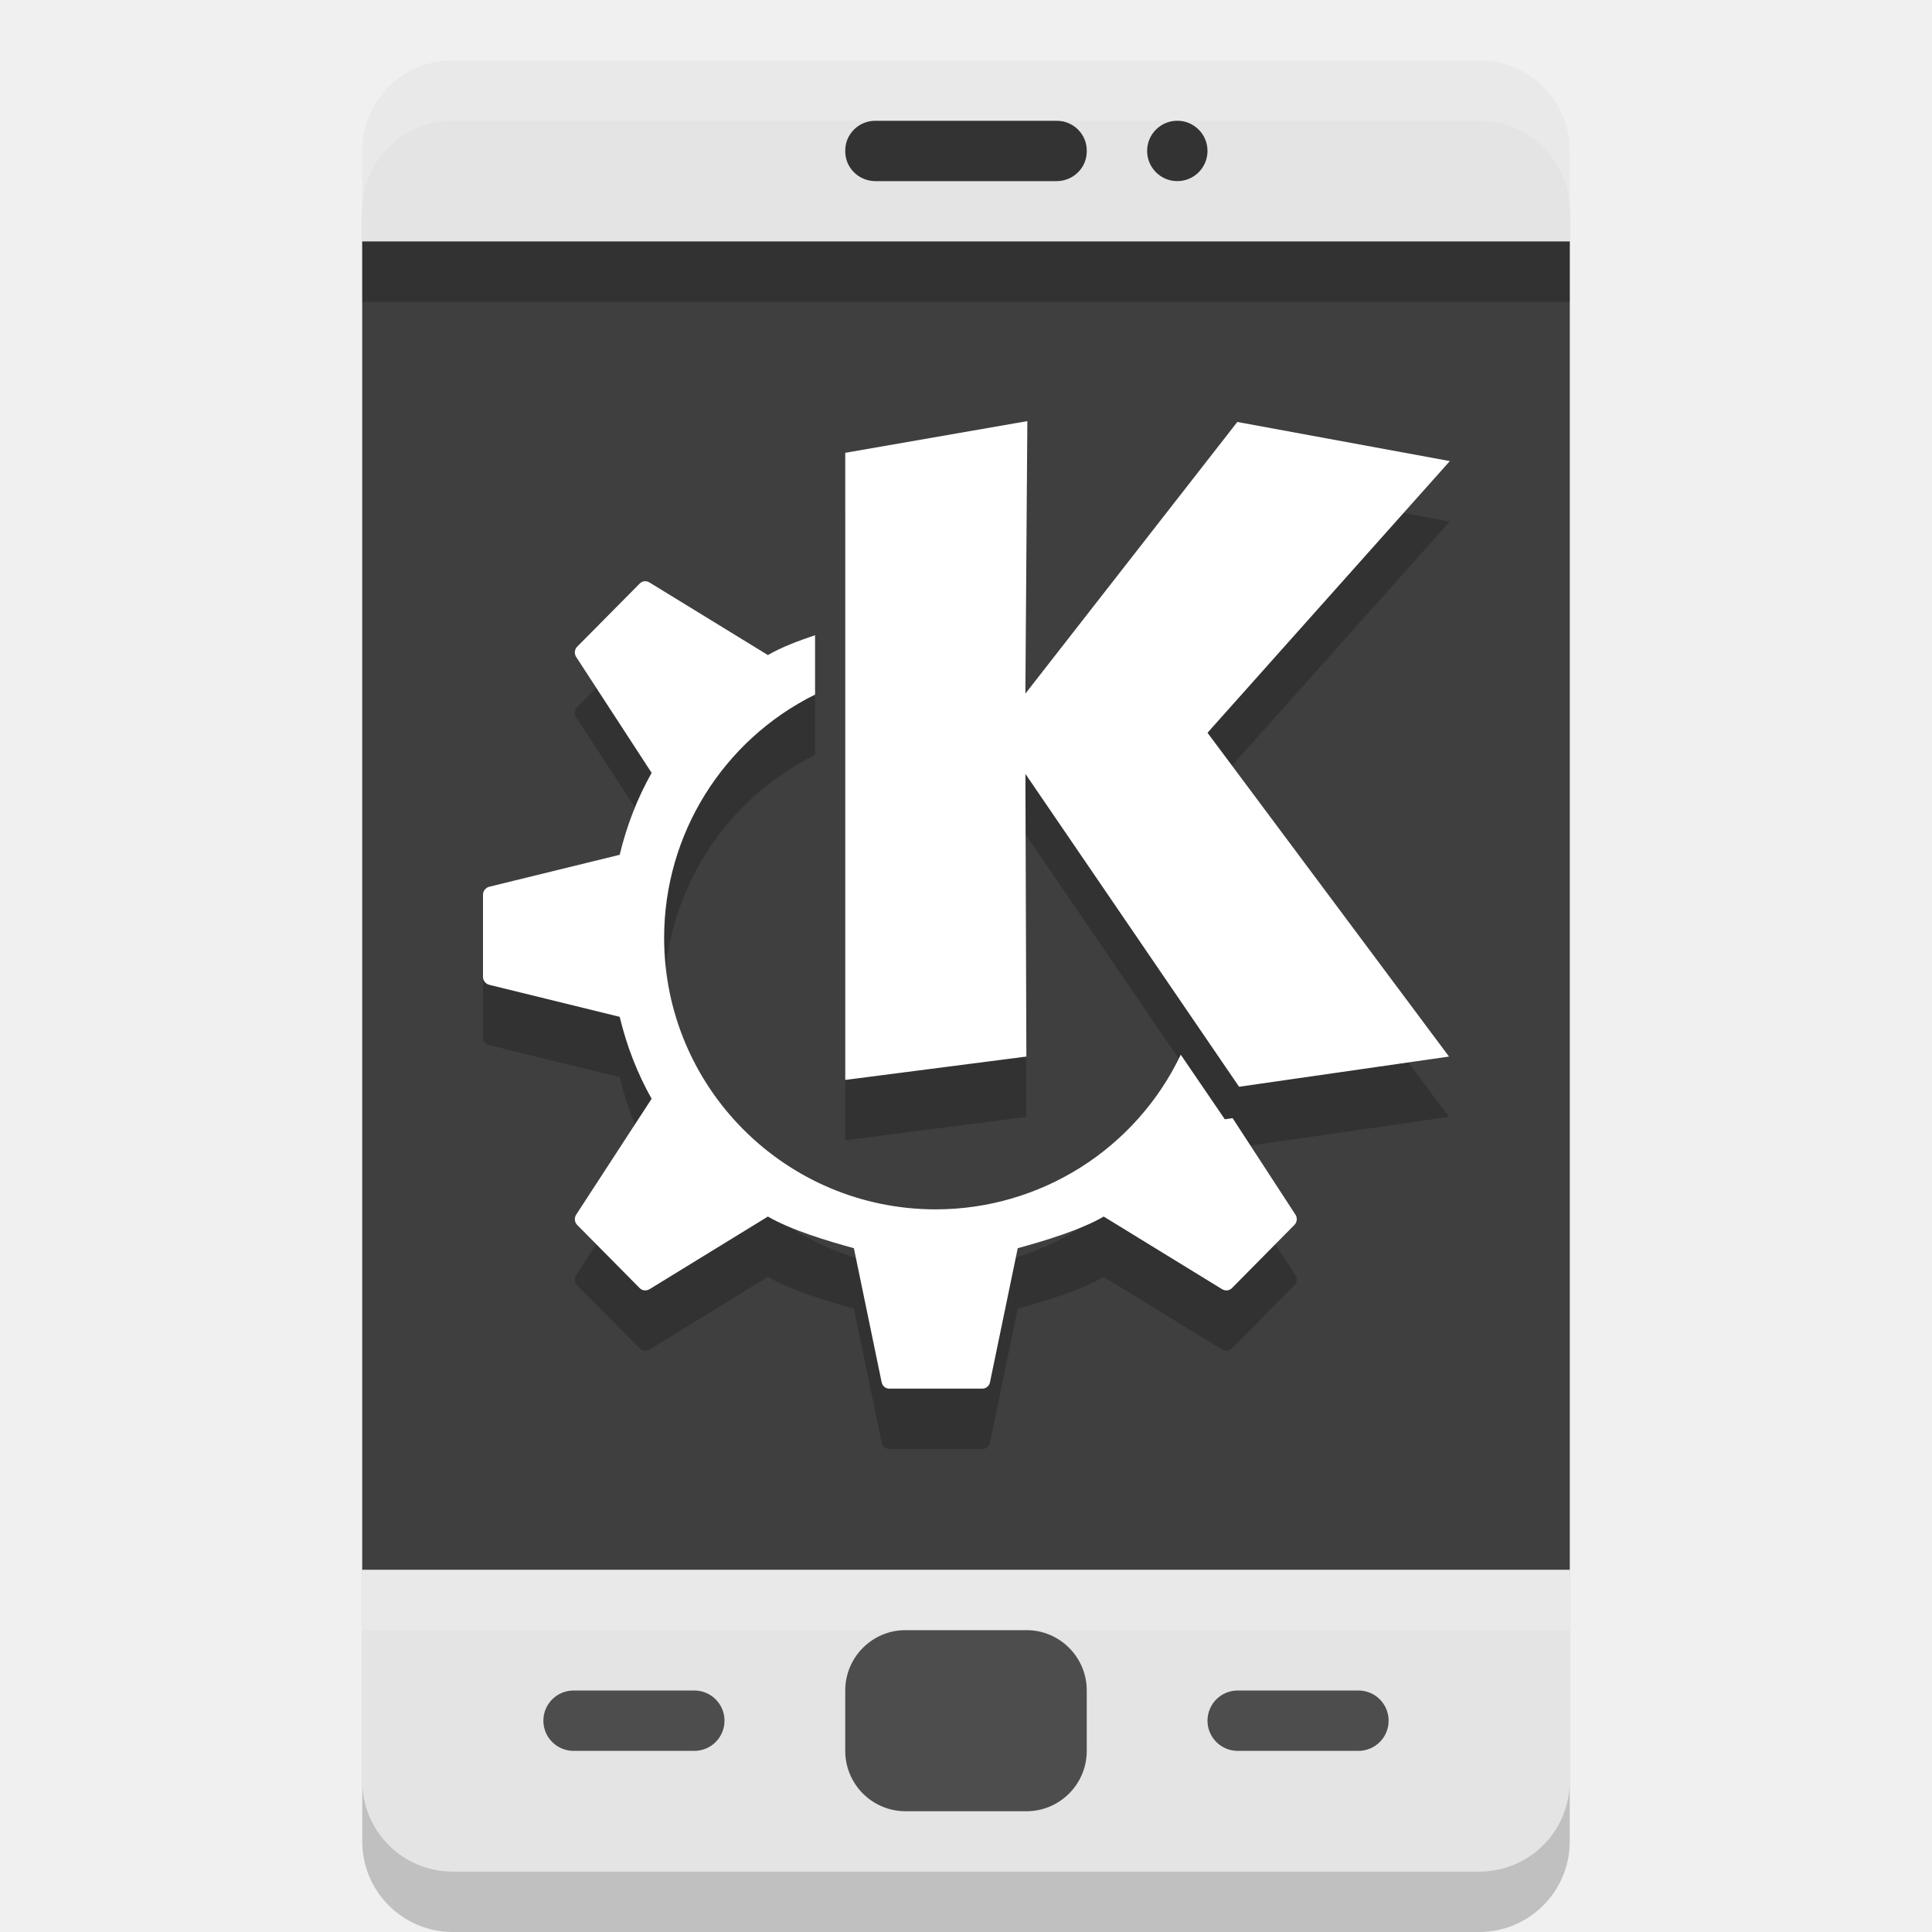
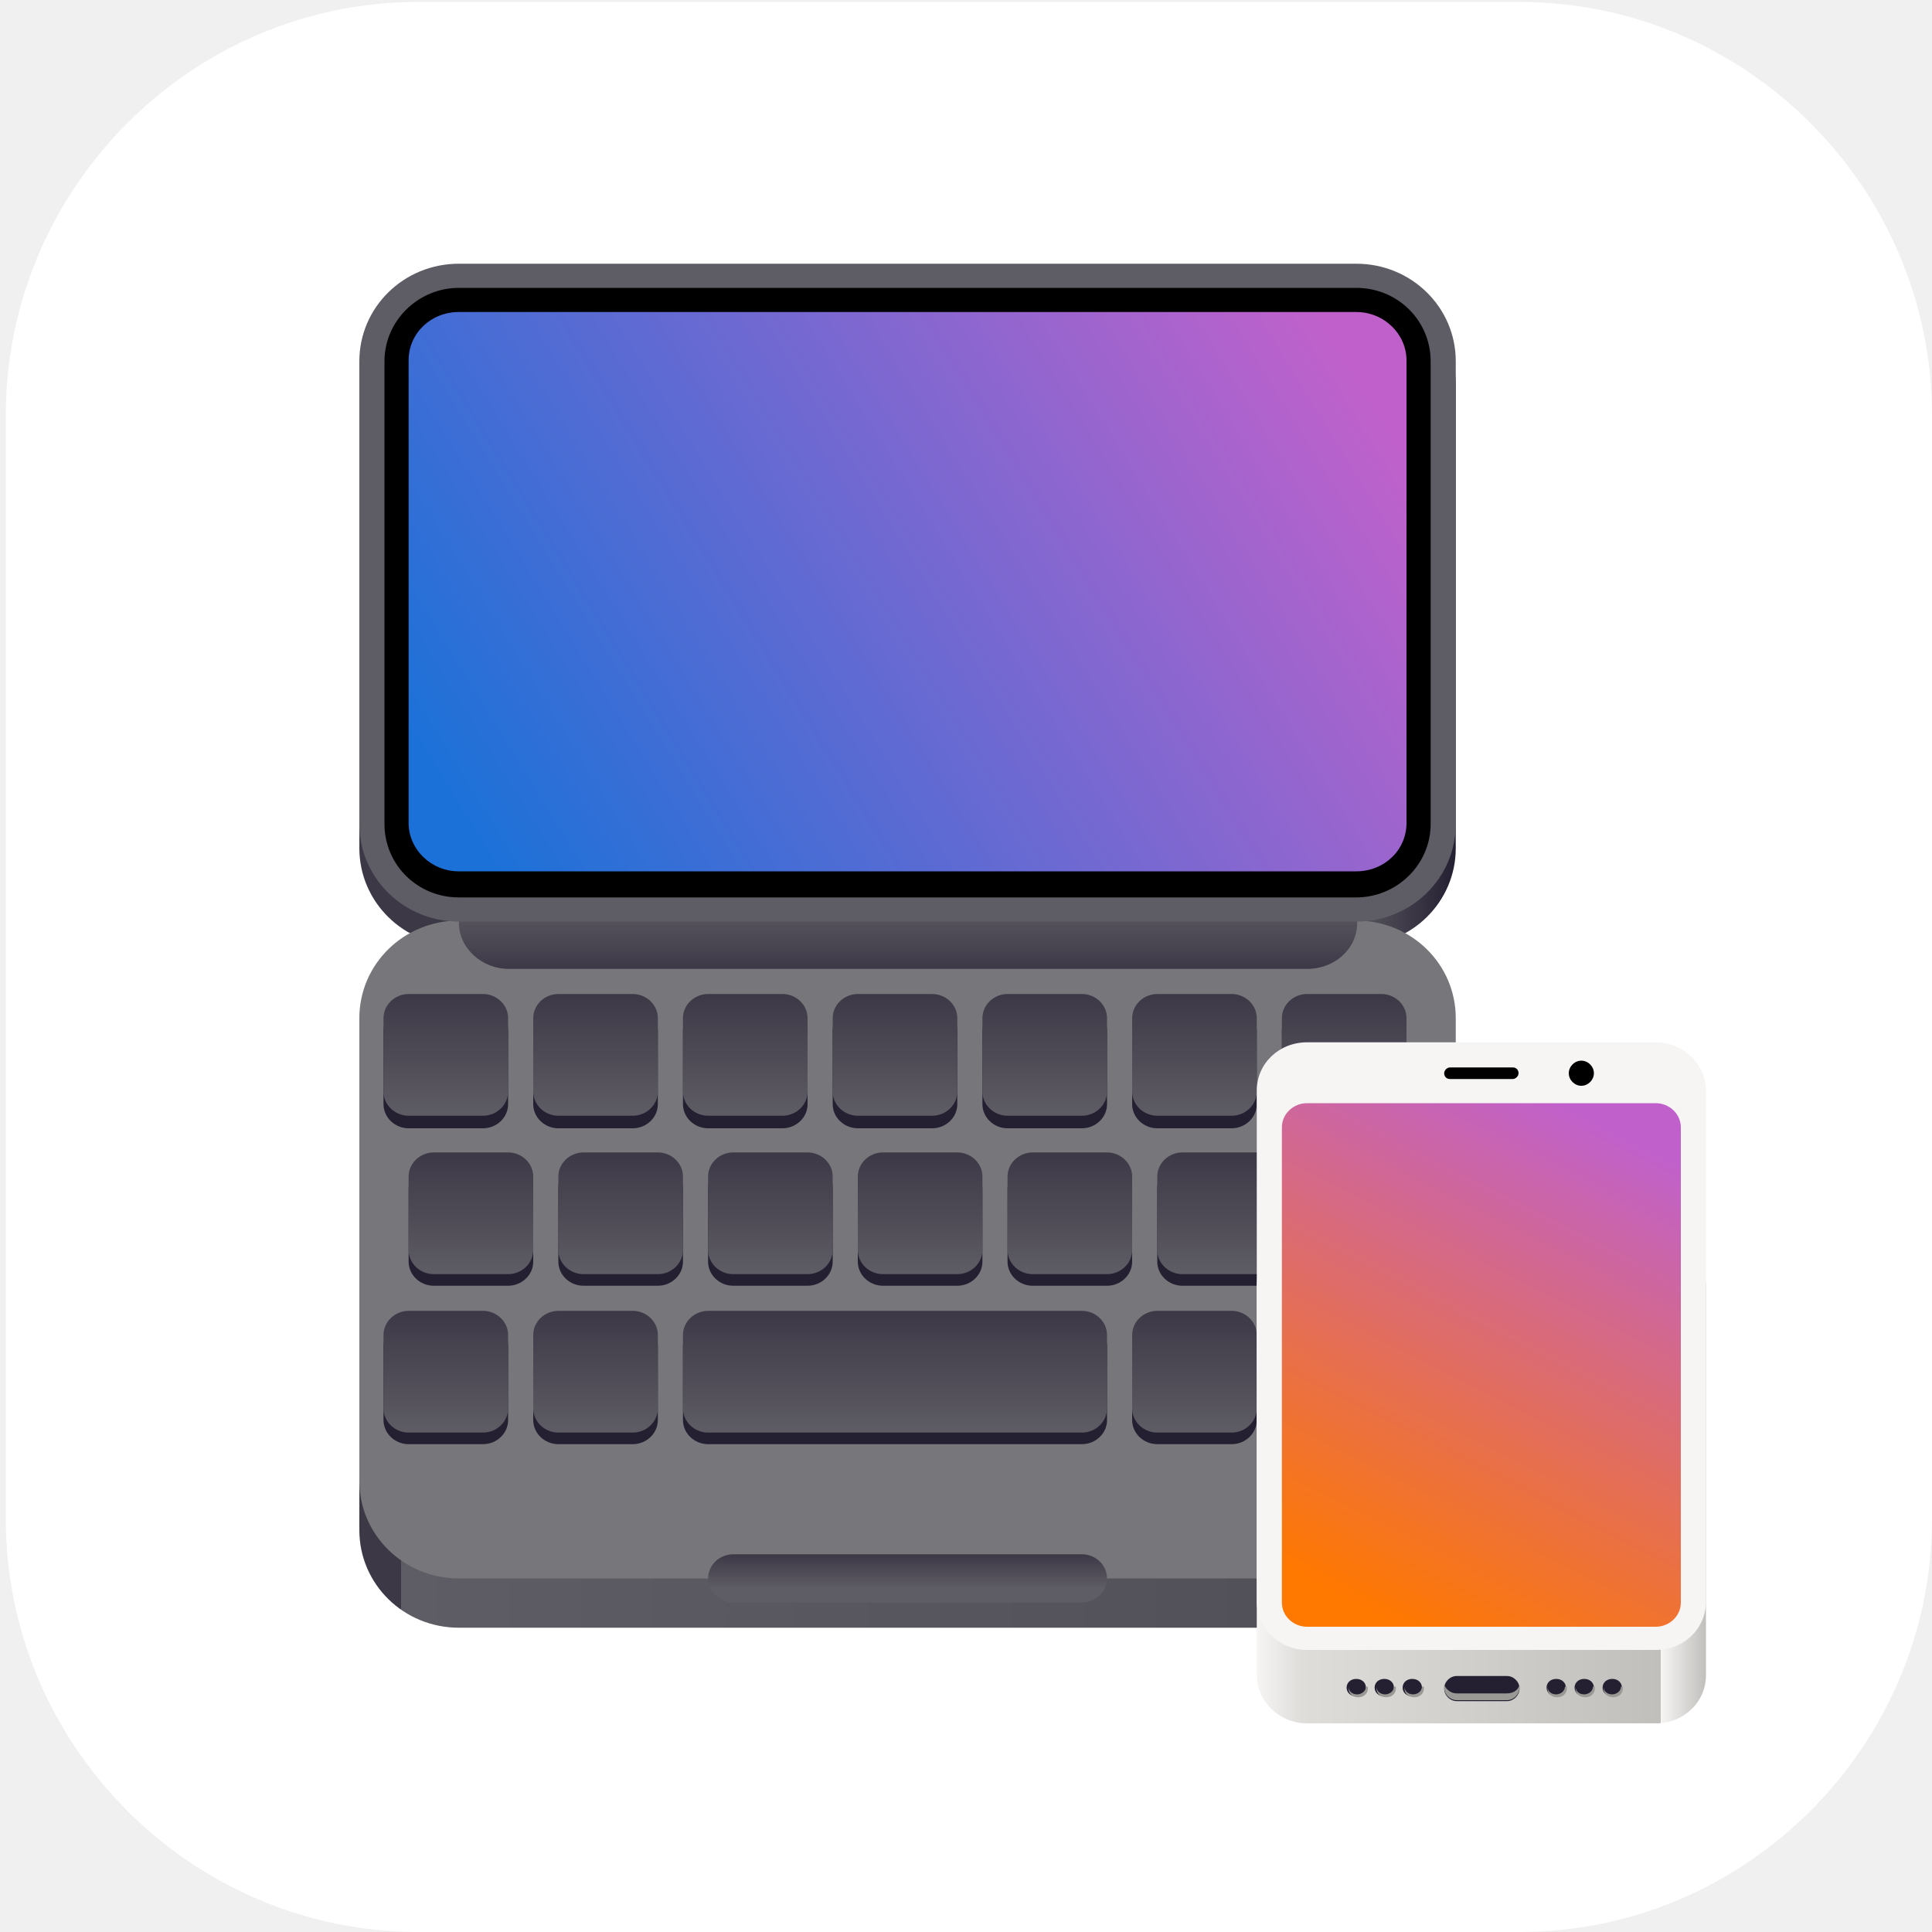
- <svg xmlns="http://www.w3.org/2000/svg" width="32" height="32" version="1">
-   <rect style="opacity:0.2" width="20" height="30" x="6" y="2" rx="1.5" ry="1.5" />
-   <path style="fill:#e4e4e4" d="M 7.5 1 C 6.669 1 6 1.669 6 2.5 L 6 4 L 26 4 L 26 2.5 C 26 1.669 25.331 1 24.5 1 L 7.5 1 z M 6 26 L 6 29.5 C 6 30.331 6.669 31 7.5 31 L 24.5 31 C 25.331 31 26 30.331 26 29.5 L 26 26 L 6 26 z" />
-   <rect style="fill:#3f3f3f" width="20" height="22" x="6" y="4" />
-   <rect style="fill:#333333" width="4" height="1" x="14" y="2" rx=".5" ry=".492" />
-   <rect style="fill:#4d4d4d" width="4" height="3" x="14" y="27" rx="1" ry="1" />
-   <path style="fill:#ffffff;opacity:0.2" d="M 7.5 1 C 6.669 1 6 1.669 6 2.5 L 6 3.5 C 6 2.669 6.669 2 7.5 2 L 24.5 2 C 25.331 2 26 2.669 26 3.5 L 26 2.5 C 26 1.669 25.331 1 24.5 1 L 7.5 1 z" />
-   <rect style="fill:#4d4d4d" width="3" height="1" x="20" y="28" rx=".5" ry=".5" />
-   <rect style="fill:#4d4d4d" width="3" height="1" x="9" y="28" rx=".5" ry=".5" />
-   <circle style="fill:#333333" cx="19.5" cy="2.5" r=".5" />
-   <path style="opacity:0.2" d="M 17.016,7.975 14,8.5 V 18.887 L 17,18.5 16.984,13.818 20.523,19 24,18.5 20,13.137 24.014,8.637 20.494,7.989 16.984,12.488 Z M 10.674,10.627 C 10.645,10.63 10.618,10.643 10.596,10.665 L 9.56,11.711 C 9.516,11.756 9.508,11.827 9.543,11.881 L 10.793,13.801 C 10.557,14.219 10.379,14.678 10.264,15.158 L 8.105,15.687 C 8.046,15.702 8,15.756 8,15.818 V 16.5 17.182 C 8,17.244 8.046,17.298 8.105,17.312 L 10.264,17.842 C 10.379,18.322 10.557,18.781 10.793,19.199 L 9.543,21.119 C 9.508,21.173 9.516,21.244 9.56,21.289 L 10.596,22.336 C 10.639,22.38 10.707,22.384 10.76,22.352 L 12.719,21.15 C 13.103,21.374 13.704,21.554 14.143,21.674 L 14.602,23.891 C 14.614,23.955 14.665,24 14.729,24 H 15.5 16.271 C 16.335,24 16.386,23.955 16.398,23.891 L 16.857,21.674 C 17.296,21.554 17.897,21.374 18.281,21.15 L 20.24,22.352 C 20.293,22.384 20.361,22.38 20.404,22.336 L 21.439,21.289 C 21.484,21.244 21.492,21.173 21.457,21.119 L 20.416,19.52 20.287,19.539 19.557,18.469 C 18.811,20.033 17.233,21.029 15.5,21.031 13.015,21.031 11,19.017 11,16.531 11.001,14.823 11.97,13.263 13.5,12.504 V 11.521 C 13.215,11.617 12.934,11.724 12.719,11.85 L 10.76,10.649 C 10.733,10.633 10.703,10.625 10.674,10.627 Z" />
-   <path style="fill:#ffffff" d="M 17.016,6.975 14,7.5 V 17.887 L 17,17.5 16.984,12.818 20.523,18 24,17.5 20,12.137 24.014,7.637 20.494,6.989 16.984,11.488 Z M 10.674,9.627 C 10.645,9.63 10.618,9.643 10.596,9.665 L 9.56,10.711 C 9.516,10.756 9.508,10.827 9.543,10.881 L 10.793,12.801 C 10.557,13.219 10.379,13.678 10.264,14.158 L 8.105,14.687 C 8.046,14.702 8,14.756 8,14.818 V 15.5 16.182 C 8,16.244 8.046,16.298 8.105,16.312 L 10.264,16.842 C 10.379,17.322 10.557,17.781 10.793,18.199 L 9.543,20.119 C 9.508,20.173 9.516,20.244 9.56,20.289 L 10.596,21.336 C 10.639,21.38 10.707,21.384 10.76,21.352 L 12.719,20.15 C 13.103,20.374 13.704,20.554 14.143,20.674 L 14.602,22.891 C 14.614,22.955 14.665,23 14.729,23 H 15.5 16.271 C 16.335,23 16.386,22.955 16.398,22.891 L 16.857,20.674 C 17.296,20.554 17.897,20.374 18.281,20.15 L 20.24,21.352 C 20.293,21.384 20.361,21.38 20.404,21.336 L 21.439,20.289 C 21.484,20.244 21.492,20.173 21.457,20.119 L 20.416,18.52 20.287,18.539 19.557,17.469 C 18.811,19.033 17.233,20.029 15.5,20.031 13.015,20.031 11,18.017 11,15.531 11.001,13.823 11.97,12.263 13.5,11.504 V 10.521 C 13.215,10.617 12.934,10.724 12.719,10.85 L 10.76,9.649 C 10.733,9.633 10.703,9.625 10.674,9.627 Z" />
-   <rect style="opacity:0.2" width="20" height="1" x="6" y="4" />
-   <rect style="opacity:0.2;fill:#ffffff" width="20" height="1" x="6" y="26" />
+ <svg xmlns="http://www.w3.org/2000/svg" xmlns:xlink="http://www.w3.org/1999/xlink" id="_图层_1" version="1.1" viewBox="0 0 200 200" width="32" height="32">
+   <defs>
+     <style>
+       .st0 {
+         fill: url(#_未命名的渐变_247);
+       }
+ 
+       .st1 {
+         fill: url(#_未命名的渐变_2413);
+       }
+ 
+       .st2 {
+         fill: #241f31;
+       }
+ 
+       .st3 {
+         fill: #9a9996;
+       }
+ 
+       .st4 {
+         fill: url(#_未命名的渐变_8);
+       }
+ 
+       .st5 {
+         fill: url(#_未命名的渐变_248);
+       }
+ 
+       .st6 {
+         fill: #464153;
+       }
+ 
+       .st7 {
+         fill: url(#_未命名的渐变_246);
+       }
+ 
+       .st8 {
+         fill: #fff;
+       }
+ 
+       .st9 {
+         stroke-width: 3.7px;
+       }
+ 
+       .st9, .st10, .st11 {
+         fill: none;
+         stroke: #26a269;
+       }
+ 
+       .st12 {
+         fill: url(#_未命名的渐变_2415);
+       }
+ 
+       .st10 {
+         stroke-width: 1.9px;
+       }
+ 
+       .st13 {
+         fill: url(#_未命名的渐变_2414);
+       }
+ 
+       .st14 {
+         fill: url(#_未命名的渐变_249);
+       }
+ 
+       .st15 {
+         fill: url(#_未命名的渐变_2416);
+       }
+ 
+       .st16 {
+         fill: url(#_未命名的渐变_24);
+       }
+ 
+       .st17 {
+         fill: url(#_未命名的渐变_9);
+       }
+ 
+       .st18 {
+         isolation: isolate;
+       }
+ 
+       .st19 {
+         fill: url(#_未命名的渐变_2412);
+       }
+ 
+       .st20 {
+         fill: url(#_未命名的渐变_6);
+       }
+ 
+       .st21 {
+         fill: url(#_未命名的渐变_7);
+       }
+ 
+       .st22 {
+         fill: #5e5c64;
+       }
+ 
+       .st23 {
+         fill: url(#_未命名的渐变_3);
+       }
+ 
+       .st24 {
+         fill: #f6f5f4;
+       }
+ 
+       .st25 {
+         fill: url(#_未命名的渐变_2410);
+       }
+ 
+       .st26 {
+         fill: #8ff0a4;
+       }
+ 
+       .st27 {
+         fill: url(#_未命名的渐变_245);
+       }
+ 
+       .st28 {
+         fill: #2ec27e;
+       }
+ 
+       .st29 {
+         fill: url(#_未命名的渐变_243);
+       }
+ 
+       .st30 {
+         display: none;
+       }
+ 
+       .st31 {
+         fill: url(#_未命名的渐变_244);
+       }
+ 
+       .st32 {
+         fill: url(#_未命名的渐变_2411);
+       }
+ 
+       .st11 {
+         stroke-width: 5.6px;
+       }
+ 
+       .st33 {
+         fill: #26a269;
+         fill-rule: evenodd;
+       }
+ 
+       .st34 {
+         fill: #77767b;
+       }
+ 
+       .st35 {
+         fill: url(#_未命名的渐变_4);
+       }
+ 
+       .st36 {
+         fill: url(#_未命名的渐变_26);
+       }
+ 
+       .st37 {
+         fill: url(#_未命名的渐变_2418);
+       }
+ 
+       .st38 {
+         fill: url(#_未命名的渐变_2417);
+       }
+ 
+       .st39 {
+         fill: url(#_未命名的渐变_241);
+       }
+ 
+       .st40 {
+         fill: url(#_未命名的渐变_242);
+       }
+ 
+       .st41 {
+         fill: url(#_未命名的渐变_10);
+       }
+ 
+       .st42 {
+         fill: url(#_未命名的渐变_25);
+       }
+ 
+       .st43 {
+         fill: url(#_未命名的渐变_2);
+       }
+     </style>
+     <linearGradient id="_未命名的渐变_6" data-name="未命名的渐变 6" x1="-107.2" y1="240.1" x2="-8.2" y2="240.1" gradientTransform="translate(9 -184) rotate(-180) scale(1 -1)" gradientUnits="userSpaceOnUse">
+       <stop offset="0" stop-color="#77767b" />
+       <stop offset=".2" stop-color="#c0bfbc" />
+       <stop offset=".4" stop-color="#77767b" />
+       <stop offset="1" stop-color="#3d3846" />
+     </linearGradient>
+     <linearGradient id="_未命名的渐变_2" data-name="未命名的渐变 2" x1="154.6" y1="-436.2" x2="134.1" y2="-456.7" gradientTransform="translate(-132.4 -287.9) rotate(135)" gradientUnits="userSpaceOnUse">
+       <stop offset="0" stop-color="#f6f5f4" />
+       <stop offset=".3" stop-color="#fff" />
+       <stop offset=".6" stop-color="#c0bfbc" />
+       <stop offset=".7" stop-color="#f6f5f4" />
+       <stop offset="1" stop-color="#f6f5f4" />
+     </linearGradient>
+     <linearGradient id="_未命名的渐变_3" data-name="未命名的渐变 3" x1="166.1" y1="-259.7" x2="161.4" y2="-264.3" gradientTransform="translate(-11.9 -166.3) rotate(135)" gradientUnits="userSpaceOnUse">
+       <stop offset="0" stop-color="#c0bfbc" />
+       <stop offset="1" stop-color="#f6f5f4" />
+     </linearGradient>
+     <linearGradient id="_未命名的渐变_10" data-name="未命名的渐变 10" x1="243.2" y1="-159.8" x2="356.8" y2="-159.8" gradientTransform="translate(-206 -96) scale(1 -1)" gradientUnits="userSpaceOnUse">
+       <stop offset="0" stop-color="#241f31" />
+       <stop offset="0" stop-color="#5e5c64" />
+       <stop offset="0" stop-color="#3d3846" />
+       <stop offset=".9" stop-color="#413e46" />
+       <stop offset=".9" stop-color="#5e5c64" />
+       <stop offset="1" stop-color="#241f31" />
+     </linearGradient>
+     <linearGradient id="_未命名的渐变_9" data-name="未命名的渐变 9" x1="1224.7" y1="-1168.3" x2="1803" y2="-1168.3" gradientTransform="translate(-203.4 -62.9) scale(.2 -.2)" gradientUnits="userSpaceOnUse">
+       <stop offset="0" stop-color="#3d3846" />
+       <stop offset="0" stop-color="#77767b" />
+       <stop offset="0" stop-color="#5e5c64" />
+       <stop offset=".9" stop-color="#504e56" />
+       <stop offset=".9" stop-color="#77767b" />
+       <stop offset="1" stop-color="#3d3846" />
+     </linearGradient>
+     <linearGradient id="_未命名的渐变_8" data-name="未命名的渐变 8" x1="300" y1="-186.3" x2="300" y2="-196.4" gradientTransform="translate(-206 -96) scale(1 -1)" gradientUnits="userSpaceOnUse">
+       <stop offset="0" stop-color="#5e5c64" />
+       <stop offset=".3" stop-color="#5e5c64" />
+       <stop offset="1" stop-color="#3d3846" />
+     </linearGradient>
+     <linearGradient id="_未命名的渐变_4" data-name="未命名的渐变 4" x1="343.6" y1="-130.4" x2="256.3" y2="-184.2" gradientTransform="translate(-206 -96) scale(1 -1)" gradientUnits="userSpaceOnUse">
+       <stop offset="0" stop-color="#c061cb" />
+       <stop offset="1" stop-color="#1c71d8" />
+     </linearGradient>
+     <linearGradient id="_未命名的渐变_7" data-name="未命名的渐变 7" x1="300" y1="-256.9" x2="300" y2="-261.9" gradientTransform="translate(-206 -96) scale(1 -1)" gradientUnits="userSpaceOnUse">
+       <stop offset="0" stop-color="#3d3846" />
+       <stop offset=".7" stop-color="#5e5c64" />
+       <stop offset="1" stop-color="#5e5c64" />
+     </linearGradient>
+     <linearGradient id="_未命名的渐变_24" data-name="未命名的渐变 24" x1="252.2" y1="-198.9" x2="252.2" y2="-211.5" gradientTransform="translate(-206 -96) scale(1 -1)" gradientUnits="userSpaceOnUse">
+       <stop offset="0" stop-color="#3d3846" />
+       <stop offset="1" stop-color="#5e5c64" />
+     </linearGradient>
+     <linearGradient id="_未命名的渐变_241" data-name="未命名的渐变 24" x1="267.7" x2="267.7" xlink:href="#_未命名的渐变_24" />
+     <linearGradient id="_未命名的渐变_242" data-name="未命名的渐变 24" x1="283.2" x2="283.2" xlink:href="#_未命名的渐变_24" />
+     <linearGradient id="_未命名的渐变_243" data-name="未命名的渐变 24" x1="298.7" x2="298.7" xlink:href="#_未命名的渐变_24" />
+     <linearGradient id="_未命名的渐变_244" data-name="未命名的渐变 24" x1="314.2" x2="314.2" xlink:href="#_未命名的渐变_24" />
+     <linearGradient id="_未命名的渐变_245" data-name="未命名的渐变 24" x1="329.7" x2="329.7" xlink:href="#_未命名的渐变_24" />
+     <linearGradient id="_未命名的渐变_246" data-name="未命名的渐变 24" x1="345.1" x2="345.1" xlink:href="#_未命名的渐变_24" />
+     <linearGradient id="_未命名的渐变_247" data-name="未命名的渐变 24" x1="254.8" y1="-215.3" x2="254.8" y2="-227.9" xlink:href="#_未命名的渐变_24" />
+     <linearGradient id="_未命名的渐变_248" data-name="未命名的渐变 24" x1="270.3" y1="-215.3" x2="270.3" y2="-227.9" xlink:href="#_未命名的渐变_24" />
+     <linearGradient id="_未命名的渐变_249" data-name="未命名的渐变 24" x1="285.8" y1="-215.3" x2="285.8" y2="-227.9" xlink:href="#_未命名的渐变_24" />
+     <linearGradient id="_未命名的渐变_2410" data-name="未命名的渐变 24" x1="301.3" y1="-215.3" x2="301.3" y2="-227.9" xlink:href="#_未命名的渐变_24" />
+     <linearGradient id="_未命名的渐变_2411" data-name="未命名的渐变 24" x1="316.7" y1="-215.3" x2="316.7" y2="-227.9" xlink:href="#_未命名的渐变_24" />
+     <linearGradient id="_未命名的渐变_2412" data-name="未命名的渐变 24" x1="332.2" y1="-215.3" x2="332.2" y2="-227.9" xlink:href="#_未命名的渐变_24" />
+     <linearGradient id="_未命名的渐变_2413" data-name="未命名的渐变 24" x1="347.7" y1="-215.3" x2="347.7" y2="-227.9" xlink:href="#_未命名的渐变_24" />
+     <linearGradient id="_未命名的渐变_2414" data-name="未命名的渐变 24" y1="-231.7" y2="-244.3" xlink:href="#_未命名的渐变_24" />
+     <linearGradient id="_未命名的渐变_2415" data-name="未命名的渐变 24" x1="267.7" y1="-231.7" x2="267.7" y2="-244.3" xlink:href="#_未命名的渐变_24" />
+     <linearGradient id="_未命名的渐变_2416" data-name="未命名的渐变 24" x1="298.7" y1="-231.7" x2="298.7" y2="-244.3" xlink:href="#_未命名的渐变_24" />
+     <linearGradient id="_未命名的渐变_2417" data-name="未命名的渐变 24" x1="329.7" y1="-231.7" x2="329.7" y2="-244.3" xlink:href="#_未命名的渐变_24" />
+     <linearGradient id="_未命名的渐变_2418" data-name="未命名的渐变 24" x1="345.1" y1="-231.7" x2="345.1" y2="-244.3" xlink:href="#_未命名的渐变_24" />
+     <linearGradient id="_未命名的渐变_25" data-name="未命名的渐变 25" x1="336.1" y1="-249.3" x2="382.6" y2="-249.3" gradientTransform="translate(-206 -96) scale(1 -1)" gradientUnits="userSpaceOnUse">
+       <stop offset="0" stop-color="#c0bfbc" />
+       <stop offset="0" stop-color="#f6f5f4" />
+       <stop offset=".1" stop-color="#deddda" />
+       <stop offset=".9" stop-color="#c0bfbc" />
+       <stop offset=".9" stop-color="#f6f5f4" />
+       <stop offset="1" stop-color="#c0bfbc" />
+     </linearGradient>
+     <linearGradient id="_未命名的渐变_26" data-name="未命名的渐变 26" x1="372" y1="-212.6" x2="346.7" y2="-262.1" gradientTransform="translate(-206 -96) scale(1 -1)" gradientUnits="userSpaceOnUse">
+       <stop offset="0" stop-color="#c061cb" />
+       <stop offset="1" stop-color="#ff7800" />
+     </linearGradient>
+   </defs>
+   <path class="st8" d="M157.3,200H43.3c-23.5,0-42.7-19.3-42.7-42.8V43c0-23.5,19.2-42.8,42.7-42.8h114c23.5,0,42.7,19.3,42.7,42.8v114.2c0,23.5-19.2,42.8-42.7,42.8h0Z" />
+   <g class="st30">
+     <path class="st8" d="M184.1,110.5c0-12.2-5.3-23.8-14.6-31.9-9.1-7.9-21.3-11.4-33.4-9.5-4.4-15.7-17.6-27.6-34.1-30.7-16.3-2.8-32.9,3.9-42.3,17.2-5.6,7.8-8.6,17.1-8.4,26.7-18.3,3.4-30.9,19.7-29.2,37.8,1.1,18,16.3,32.2,34.8,32.5h90.3c.9,0,1.8-.2,2.5-.6,20.1-4,34.5-21.3,34.2-41.3l.2-.2Z" />
+   </g>
+   <g class="st30">
+     <g id="layer1">
+       <g id="layer9">
+         <path id="rect1027" class="st28" d="M15.4,67.9h169.8c7.8,0,14.2,5.3,14.2,11.8v70.9c0,6.5-6.3,11.8-14.2,11.8H15.4c-7.8,0-14.2-5.3-14.2-11.8v-70.9c0-6.5,6.3-11.8,14.2-11.8Z" />
+         <g id="g1256" class="st18">
+           <path id="path1164" class="st10" d="M34.9,91.5v23.6" />
+           <path id="path1166" class="st9" d="M43.7,91.5v23.6" />
+           <path id="path1168" class="st10" d="M52.6,91.5v23.6" />
+           <path id="path1170" class="st10" d="M59.6,91.5v23.6" />
+           <path id="path1172" class="st9" d="M68.5,91.5v23.6" />
+           <path id="path1174" class="st9" d="M86.2,91.5v23.6" />
+           <path id="path1176" class="st10" d="M77.3,91.5v23.6" />
+           <path id="path1178" class="st11" d="M98.6,91.5v23.6" />
+           <path id="path1180" class="st10" d="M109.2,91.5v23.6" />
+           <path id="path1182" class="st10" d="M116.2,91.5v23.6" />
+           <path id="path1184" class="st10" d="M123.3,91.5v23.6" />
+           <path id="path1186" class="st9" d="M132.2,91.5v23.6" />
+           <path id="path1188" class="st10" d="M141,91.5v23.6" />
+           <path id="path1190" class="st10" d="M162.2,91.5v23.6" />
+           <path id="path1192" class="st11" d="M151.6,91.5v23.6" />
+           <path id="path1194" class="st10" d="M169.3,91.5v23.6" />
+           <path id="path1196" class="st10" d="M176.4,91.5v23.6" />
+         </g>
+         <g id="g1130" class="st18">
+           <path id="path1940" class="st26" d="M26.4,129.9l2.1,7.5-6.9-4.8-2.6,3.8,8.9,2.4-8.9,2.3,2.5,3.9,7-4.9-2.1,7.4h6l-1.9-7.3,6.8,4.9,2.6-3.9-8.8-2.5,9.1-2.1-2.6-3.9-7.1,4.6,2-7.5h-6Z" />
+           <path id="path1056" class="st26" d="M54.7,129.9l2.1,7.5-6.9-4.8-2.6,3.8,8.9,2.4-8.9,2.3,2.5,3.9,7-4.9-2.1,7.4h6l-1.9-7.3,6.8,4.9,2.6-3.9-8.8-2.5,9.1-2.1-2.6-3.9-7.1,4.6,2-7.5h-6Z" />
+           <path id="path1062" class="st26" d="M83,129.9l2.1,7.5-6.9-4.8-2.6,3.8,8.9,2.4-8.9,2.3,2.5,3.9,7-4.9-2.1,7.4h6l-1.9-7.3,6.8,4.9,2.6-3.9-8.8-2.5,9.1-2.1-2.6-3.9-7.1,4.6,2-7.5h-6Z" />
+           <path id="path1068" class="st26" d="M111.3,129.9l2.1,7.5-6.9-4.8-2.6,3.8,8.9,2.4-8.9,2.3,2.5,3.9,7-4.9-2.1,7.4h6l-1.9-7.3,6.8,4.9,2.6-3.9-8.8-2.5,9.1-2.1-2.6-3.9-7.1,4.6,2-7.5h-6Z" />
+           <path id="path1074" class="st26" d="M139.6,129.9l2.1,7.5-6.9-4.8-2.6,3.8,8.9,2.4-8.9,2.3,2.5,3.9,7-4.9-2.1,7.4h6l-1.9-7.3,6.8,4.9,2.6-3.9-8.8-2.5,9.1-2.1-2.6-3.9-7.1,4.6,2-7.5h-6Z" />
+           <path id="path1080" class="st26" d="M167.9,129.9l2.1,7.5-6.9-4.8-2.6,3.8,8.9,2.4-8.9,2.3,2.5,3.9,7-4.9-2.1,7.4h6l-1.9-7.3,6.8,4.9,2.6-3.9-8.8-2.5,9.1-2.1-2.6-3.9-7.1,4.6,2-7.5h-6Z" />
+         </g>
+         <path id="rect954" class="st28" d="M15.4,32.5h169.8c7.8,0,14.2,5.3,14.2,11.8v35.4c0,6.5-6.3,11.8-14.2,11.8H15.4c-7.8,0-14.2-5.3-14.2-11.8v-35.4c0-6.5,6.3-11.8,14.2-11.8Z" />
+         <rect id="rect961" class="st2" x="1.3" y="53.1" width="198.1" height="26.6" />
+         <path id="path1138" class="st33" d="M26,94.5l-12.7,8.9,12.7,8.9v-17.7Z" />
+       </g>
+       <g id="g959-3" class="st18">
+         <path id="path947-0" class="st20" d="M66.7,14.8c27.4,0,49.5,18.5,49.5,41.3s-22.2,41.3-49.5,41.3-49.5-18.5-49.5-41.3S39.4,14.8,66.7,14.8ZM66.7,32.5c-5.9,0-10.7,4-10.7,8.9s4.8,8.9,10.7,8.9,10.7-4,10.7-8.9-4.8-8.9-10.7-8.9Z" />
+         <g id="g955-3">
+           <path id="path1990" class="st34" d="M47.2,91.5h42.5s0,17.5,0,17.5l-8.8.2v8.9s-3.5,3-3.5,3l3.5,3v4.4s-5.3,4.4-5.3,4.4l5.3,4.4-3.5,3,3.5,3-7.1,5.9,7.1,5.9-3.5,3,3.5,3-15.9,13.3h-12.4s-5.3-4.4-5.3-4.4v-78.2Z" />
+           <path id="path951-1" class="st43" d="M47.2,88.6h42.5s0,17.5,0,17.5l-8.8.2v8.9s-3.5,3-3.5,3l3.5,3v4.4s-5.3,4.4-5.3,4.4l5.3,4.4-3.5,3,3.5,3-7.1,5.9,7.1,5.9-3.5,3,3.5,3-15.9,13.3h-12.4s-5.3-4.4-5.3-4.4v-78.2Z" />
+           <path id="path953-2" class="st23" d="M55.4,99c2.2-1.9,6.1-.5,6,2.1v70.1s-7.1,0-7.1,0v-70.1c0-.8.4-1.6,1-2.1h0Z" />
+         </g>
+         <path id="path957-8" class="st24" d="M66.7,11.8c-27.4,0-49.5,18.5-49.5,41.3s22.2,41.3,49.5,41.3,49.5-18.5,49.5-41.3S94.1,11.8,66.7,11.8ZM66.8,29.5c5.9,0,10.7,4,10.7,8.9s-4.8,8.9-10.7,8.9-10.7-4-10.7-8.9,4.8-8.9,10.7-8.9Z" />
+       </g>
+     </g>
+   </g>
+   <g>
+     <path class="st41" d="M47.5,29.8h92.9c5.7,0,10.3,4.5,10.3,10.1v47.9c0,5.6-4.6,10.1-10.3,10.1H47.5c-5.7,0-10.3-4.5-10.3-10.1v-47.9c0-5.6,4.6-10.1,10.3-10.1Z" />
+     <path class="st17" d="M47.5,105.4h92.9c5.7,0,10.3,4.5,10.3,10.1v42.9c0,5.6-4.6,10.1-10.3,10.1H47.5c-5.7,0-10.3-4.5-10.3-10.1v-42.9c0-5.6,4.6-10.1,10.3-10.1Z" />
+     <path class="st34" d="M47.5,95.3h92.9c5.7,0,10.3,4.5,10.3,10.1v47.9c0,5.6-4.6,10.1-10.3,10.1H47.5c-5.7,0-10.3-4.5-10.3-10.1v-47.9c0-5.6,4.6-10.1,10.3-10.1Z" />
+     <path class="st4" d="M52.7,90.3h82.6c2.8,0,5.2,2.2,5.2,4.8v.4c0,2.7-2.3,4.8-5.2,4.8H52.7c-2.9,0-5.2-2.2-5.2-4.8v-.4c0-2.7,2.3-4.8,5.2-4.8Z" />
+     <path class="st22" d="M47.5,27.3h92.9c5.7,0,10.3,4.5,10.3,10.1v47.9c0,5.6-4.6,10.1-10.3,10.1H47.5c-5.7,0-10.3-4.5-10.3-10.1v-47.9c0-5.6,4.6-10.1,10.3-10.1Z" />
+     <path d="M47.5,29.8h92.9c4.3,0,7.7,3.4,7.7,7.6v47.9c0,4.2-3.5,7.6-7.7,7.6H47.5c-4.3,0-7.7-3.4-7.7-7.6v-47.9c0-4.2,3.5-7.6,7.7-7.6Z" />
+     <path class="st35" d="M47.5,32.3h92.9c2.9,0,5.2,2.3,5.2,5v47.9c0,2.8-2.3,5-5.2,5H47.5c-2.9,0-5.2-2.3-5.2-5v-47.9c0-2.8,2.3-5,5.2-5Z" />
+     <path class="st21" d="M75.9,160.9h36.1c1.4,0,2.6,1.1,2.6,2.5s-1.2,2.5-2.6,2.5h-36.1c-1.4,0-2.6-1.1-2.6-2.5s1.2-2.5,2.6-2.5Z" />
+     <path class="st2" d="M42.3,104.2h7.7c1.4,0,2.6,1.1,2.6,2.5v7.6c0,1.4-1.2,2.5-2.6,2.5h-7.7c-1.4,0-2.6-1.1-2.6-2.5v-7.6c0-1.4,1.2-2.5,2.6-2.5Z" />
+     <path class="st16" d="M42.3,102.9h7.7c1.4,0,2.6,1.1,2.6,2.5v7.6c0,1.4-1.2,2.5-2.6,2.5h-7.7c-1.4,0-2.6-1.1-2.6-2.5v-7.6c0-1.4,1.2-2.5,2.6-2.5Z" />
+     <path class="st2" d="M57.8,104.2h7.7c1.4,0,2.6,1.1,2.6,2.5v7.6c0,1.4-1.2,2.5-2.6,2.5h-7.7c-1.4,0-2.6-1.1-2.6-2.5v-7.6c0-1.4,1.2-2.5,2.6-2.5Z" />
+     <path class="st39" d="M57.8,102.9h7.7c1.4,0,2.6,1.1,2.6,2.5v7.6c0,1.4-1.2,2.5-2.6,2.5h-7.7c-1.4,0-2.6-1.1-2.6-2.5v-7.6c0-1.4,1.2-2.5,2.6-2.5Z" />
+     <path class="st2" d="M73.3,104.2h7.7c1.4,0,2.6,1.1,2.6,2.5v7.6c0,1.4-1.2,2.5-2.6,2.5h-7.7c-1.4,0-2.6-1.1-2.6-2.5v-7.6c0-1.4,1.2-2.5,2.6-2.5Z" />
+     <path class="st40" d="M73.3,102.9h7.7c1.4,0,2.6,1.1,2.6,2.5v7.6c0,1.4-1.2,2.5-2.6,2.5h-7.7c-1.4,0-2.6-1.1-2.6-2.5v-7.6c0-1.4,1.2-2.5,2.6-2.5Z" />
+     <path class="st2" d="M88.8,104.2h7.7c1.4,0,2.6,1.1,2.6,2.5v7.6c0,1.4-1.2,2.5-2.6,2.5h-7.7c-1.4,0-2.6-1.1-2.6-2.5v-7.6c0-1.4,1.2-2.5,2.6-2.5Z" />
+     <path class="st29" d="M88.8,102.9h7.7c1.4,0,2.6,1.1,2.6,2.5v7.6c0,1.4-1.2,2.5-2.6,2.5h-7.7c-1.4,0-2.6-1.1-2.6-2.5v-7.6c0-1.4,1.2-2.5,2.6-2.5Z" />
+     <path class="st2" d="M104.3,104.2h7.7c1.4,0,2.6,1.1,2.6,2.5v7.6c0,1.4-1.2,2.5-2.6,2.5h-7.7c-1.4,0-2.6-1.1-2.6-2.5v-7.6c0-1.4,1.2-2.5,2.6-2.5Z" />
+     <path class="st31" d="M104.3,102.9h7.7c1.4,0,2.6,1.1,2.6,2.5v7.6c0,1.4-1.2,2.5-2.6,2.5h-7.7c-1.4,0-2.6-1.1-2.6-2.5v-7.6c0-1.4,1.2-2.5,2.6-2.5Z" />
+     <path class="st2" d="M119.8,104.2h7.7c1.4,0,2.6,1.1,2.6,2.5v7.6c0,1.4-1.2,2.5-2.6,2.5h-7.7c-1.4,0-2.6-1.1-2.6-2.5v-7.6c0-1.4,1.2-2.5,2.6-2.5Z" />
+     <path class="st27" d="M119.8,102.9h7.7c1.4,0,2.6,1.1,2.6,2.5v7.6c0,1.4-1.2,2.5-2.6,2.5h-7.7c-1.4,0-2.6-1.1-2.6-2.5v-7.6c0-1.4,1.2-2.5,2.6-2.5Z" />
+     <path class="st2" d="M135.3,104.2h7.7c1.4,0,2.6,1.1,2.6,2.5v7.6c0,1.4-1.2,2.5-2.6,2.5h-7.7c-1.4,0-2.6-1.1-2.6-2.5v-7.6c0-1.4,1.2-2.5,2.6-2.5Z" />
+     <path class="st7" d="M135.3,102.9h7.7c1.4,0,2.6,1.1,2.6,2.5v7.6c0,1.4-1.2,2.5-2.6,2.5h-7.7c-1.4,0-2.6-1.1-2.6-2.5v-7.6c0-1.4,1.2-2.5,2.6-2.5Z" />
+     <path class="st2" d="M44.9,120.5h7.7c1.4,0,2.6,1.1,2.6,2.5v7.6c0,1.4-1.2,2.5-2.6,2.5h-7.7c-1.4,0-2.6-1.1-2.6-2.5v-7.6c0-1.4,1.2-2.5,2.6-2.5Z" />
+     <path class="st0" d="M44.9,119.3h7.7c1.4,0,2.6,1.1,2.6,2.5v7.6c0,1.4-1.2,2.5-2.6,2.5h-7.7c-1.4,0-2.6-1.1-2.6-2.5v-7.6c0-1.4,1.2-2.5,2.6-2.5Z" />
+     <path class="st2" d="M60.4,120.5h7.7c1.4,0,2.6,1.1,2.6,2.5v7.6c0,1.4-1.2,2.5-2.6,2.5h-7.7c-1.4,0-2.6-1.1-2.6-2.5v-7.6c0-1.4,1.2-2.5,2.6-2.5Z" />
+     <path class="st5" d="M60.4,119.3h7.7c1.4,0,2.6,1.1,2.6,2.5v7.6c0,1.4-1.2,2.5-2.6,2.5h-7.7c-1.4,0-2.6-1.1-2.6-2.5v-7.6c0-1.4,1.2-2.5,2.6-2.5Z" />
+     <path class="st2" d="M75.9,120.5h7.7c1.4,0,2.6,1.1,2.6,2.5v7.6c0,1.4-1.2,2.5-2.6,2.5h-7.7c-1.4,0-2.6-1.1-2.6-2.5v-7.6c0-1.4,1.2-2.5,2.6-2.5Z" />
+     <path class="st14" d="M75.9,119.3h7.7c1.4,0,2.6,1.1,2.6,2.5v7.6c0,1.4-1.2,2.5-2.6,2.5h-7.7c-1.4,0-2.6-1.1-2.6-2.5v-7.6c0-1.4,1.2-2.5,2.6-2.5Z" />
+     <path class="st2" d="M91.4,120.5h7.7c1.4,0,2.6,1.1,2.6,2.5v7.6c0,1.4-1.2,2.5-2.6,2.5h-7.7c-1.4,0-2.6-1.1-2.6-2.5v-7.6c0-1.4,1.2-2.5,2.6-2.5Z" />
+     <path class="st25" d="M91.4,119.3h7.7c1.4,0,2.6,1.1,2.6,2.5v7.6c0,1.4-1.2,2.5-2.6,2.5h-7.7c-1.4,0-2.6-1.1-2.6-2.5v-7.6c0-1.4,1.2-2.5,2.6-2.5Z" />
+     <path class="st2" d="M106.9,120.5h7.7c1.4,0,2.6,1.1,2.6,2.5v7.6c0,1.4-1.2,2.5-2.6,2.5h-7.7c-1.4,0-2.6-1.1-2.6-2.5v-7.6c0-1.4,1.2-2.5,2.6-2.5Z" />
+     <path class="st32" d="M106.9,119.3h7.7c1.4,0,2.6,1.1,2.6,2.5v7.6c0,1.4-1.2,2.5-2.6,2.5h-7.7c-1.4,0-2.6-1.1-2.6-2.5v-7.6c0-1.4,1.2-2.5,2.6-2.5Z" />
+     <path class="st2" d="M122.4,120.5h7.7c1.4,0,2.6,1.1,2.6,2.5v7.6c0,1.4-1.2,2.5-2.6,2.5h-7.7c-1.4,0-2.6-1.1-2.6-2.5v-7.6c0-1.4,1.2-2.5,2.6-2.5Z" />
+     <path class="st19" d="M122.4,119.3h7.7c1.4,0,2.6,1.1,2.6,2.5v7.6c0,1.4-1.2,2.5-2.6,2.5h-7.7c-1.4,0-2.6-1.1-2.6-2.5v-7.6c0-1.4,1.2-2.5,2.6-2.5Z" />
+     <path class="st2" d="M137.9,120.5h7.7c1.4,0,2.6,1.1,2.6,2.5v7.6c0,1.4-1.2,2.5-2.6,2.5h-7.7c-1.4,0-2.6-1.1-2.6-2.5v-7.6c0-1.4,1.2-2.5,2.6-2.5Z" />
+     <path class="st1" d="M137.9,119.3h7.7c1.4,0,2.6,1.1,2.6,2.5v7.6c0,1.4-1.2,2.5-2.6,2.5h-7.7c-1.4,0-2.6-1.1-2.6-2.5v-7.6c0-1.4,1.2-2.5,2.6-2.5Z" />
+     <path class="st2" d="M42.3,136.9h7.7c1.4,0,2.6,1.1,2.6,2.5v7.6c0,1.4-1.2,2.5-2.6,2.5h-7.7c-1.4,0-2.6-1.1-2.6-2.5v-7.6c0-1.4,1.2-2.5,2.6-2.5Z" />
+     <path class="st13" d="M42.3,135.7h7.7c1.4,0,2.6,1.1,2.6,2.5v7.6c0,1.4-1.2,2.5-2.6,2.5h-7.7c-1.4,0-2.6-1.1-2.6-2.5v-7.6c0-1.4,1.2-2.5,2.6-2.5Z" />
+     <path class="st2" d="M57.8,136.9h7.7c1.4,0,2.6,1.1,2.6,2.5v7.6c0,1.4-1.2,2.5-2.6,2.5h-7.7c-1.4,0-2.6-1.1-2.6-2.5v-7.6c0-1.4,1.2-2.5,2.6-2.5Z" />
+     <path class="st12" d="M57.8,135.7h7.7c1.4,0,2.6,1.1,2.6,2.5v7.6c0,1.4-1.2,2.5-2.6,2.5h-7.7c-1.4,0-2.6-1.1-2.6-2.5v-7.6c0-1.4,1.2-2.5,2.6-2.5Z" />
+     <path class="st2" d="M73.3,136.9h38.7c1.4,0,2.6,1.1,2.6,2.5v7.6c0,1.4-1.2,2.5-2.6,2.5h-38.7c-1.4,0-2.6-1.1-2.6-2.5v-7.6c0-1.4,1.2-2.5,2.6-2.5Z" />
+     <path class="st15" d="M73.3,135.7h38.7c1.4,0,2.6,1.1,2.6,2.5v7.6c0,1.4-1.2,2.5-2.6,2.5h-38.7c-1.4,0-2.6-1.1-2.6-2.5v-7.6c0-1.4,1.2-2.5,2.6-2.5Z" />
+     <path class="st2" d="M119.8,136.9h7.7c1.4,0,2.6,1.1,2.6,2.5v7.6c0,1.4-1.2,2.5-2.6,2.5h-7.7c-1.4,0-2.6-1.1-2.6-2.5v-7.6c0-1.4,1.2-2.5,2.6-2.5Z" />
+     <path class="st38" d="M119.8,135.7h7.7c1.4,0,2.6,1.1,2.6,2.5v7.6c0,1.4-1.2,2.5-2.6,2.5h-7.7c-1.4,0-2.6-1.1-2.6-2.5v-7.6c0-1.4,1.2-2.5,2.6-2.5Z" />
+     <path class="st2" d="M135.3,136.9h7.7c1.4,0,2.6,1.1,2.6,2.5v7.6c0,1.4-1.2,2.5-2.6,2.5h-7.7c-1.4,0-2.6-1.1-2.6-2.5v-7.6c0-1.4,1.2-2.5,2.6-2.5Z" />
+     <path class="st37" d="M135.3,135.7h7.7c1.4,0,2.6,1.1,2.6,2.5v7.6c0,1.4-1.2,2.5-2.6,2.5h-7.7c-1.4,0-2.6-1.1-2.6-2.5v-7.6c0-1.4,1.2-2.5,2.6-2.5Z" />
+     <path class="st6" d="M137.9,154.6h31c2.9,0,5.2,2.3,5.2,5v11.3c0,2.8-2.3,5-5.2,5h-31c-2.9,0-5.2-2.3-5.2-5v-11.3c0-2.8,2.3-5,5.2-5Z" />
+     <path class="st42" d="M135.3,128.1h36.1c2.9,0,5.2,2.3,5.2,5v40.3c0,2.8-2.3,5-5.2,5h-36.1c-2.9,0-5.2-2.3-5.2-5v-40.3c0-2.8,2.3-5,5.2-5Z" />
+     <path class="st24" d="M135.3,107.9h36.1c2.9,0,5.2,2.3,5.2,5v52.9c0,2.8-2.3,5-5.2,5h-36.1c-2.9,0-5.2-2.3-5.2-5v-52.9c0-2.8,2.3-5,5.2-5Z" />
+     <path class="st2" d="M150.8,173.5h5.2c.7,0,1.3.6,1.3,1.3s-.6,1.3-1.3,1.3h-5.2c-.7,0-1.3-.6-1.3-1.3s.6-1.3,1.3-1.3Z" />
+     <path class="st36" d="M135.3,114.2h36.1c1.4,0,2.6,1.1,2.6,2.5v49.2c0,1.4-1.2,2.5-2.6,2.5h-36.1c-1.4,0-2.6-1.1-2.6-2.5v-49.2c0-1.4,1.2-2.5,2.6-2.5Z" />
+     <g>
+       <path class="st2" d="M141.4,174.7c0,.5-.4.9-1,.9s-1-.4-1-.9.4-.9,1-.9,1,.4,1,.9Z" />
+       <path class="st2" d="M144.3,174.7c0,.5-.4.9-1,.9s-1-.4-1-.9.4-.9,1-.9,1,.4,1,.9Z" />
+       <path class="st2" d="M147.2,174.7c0,.5-.4.9-1,.9s-1-.4-1-.9.4-.9,1-.9,1,.4,1,.9Z" />
+     </g>
+     <path class="st3" d="M149.5,174.4c0,0,0,.2,0,.3,0,.7.6,1.3,1.3,1.3h5.2c.7,0,1.3-.6,1.3-1.3s0-.2,0-.3c-.1.5-.6.9-1.3.9h-5.2c-.6,0-1.1-.4-1.3-.9Z" />
+     <path class="st3" d="M141.4,174.6c0,.5-.5.8-.9.8-.5,0-.9-.3-.9-.8,0,0,0,.1,0,.2,0,.5.4.9,1,.9s1-.4,1-.9,0-.1,0-.2ZM144.3,174.6c0,.5-.5.8-.9.8-.5,0-.9-.3-.9-.8,0,0,0,.1,0,.2,0,.5.4.9,1,.9s1-.4,1-.9,0-.1,0-.2ZM147.2,174.6c0,.5-.5.8-.9.8-.5,0-.9-.3-.9-.8,0,0,0,.1,0,.2,0,.5.4.9,1,.9s1-.4,1-.9,0-.1,0-.2Z" />
+     <path class="st2" d="M162.1,174.7c0,.5-.4.9-1,.9s-1-.4-1-.9.4-.9,1-.9,1,.4,1,.9Z" />
+     <path class="st2" d="M165,174.7c0,.5-.4.9-1,.9s-1-.4-1-.9.4-.9,1-.9,1,.4,1,.9Z" />
+     <path class="st2" d="M167.9,174.7c0,.5-.4.9-1,.9s-1-.4-1-.9.4-.9,1-.9,1,.4,1,.9Z" />
+     <path class="st3" d="M162,174.6c0,.5-.5.8-.9.8-.5,0-.9-.3-.9-.8,0,0,0,.1,0,.2,0,.5.4.9,1,.9s1-.4,1-.9,0-.1,0-.2ZM164.9,174.6c0,.5-.5.8-.9.8-.5,0-.9-.3-.9-.8,0,0,0,.1,0,.2,0,.5.4.9,1,.9s1-.4,1-.9,0-.1,0-.2ZM167.8,174.6c0,.5-.5.8-.9.8-.5,0-.9-.3-.9-.8,0,0,0,.1,0,.2,0,.5.4.9,1,.9s1-.4,1-.9,0-.1,0-.2Z" />
+     <path d="M165,111.1c0,.7-.6,1.3-1.3,1.3s-1.3-.6-1.3-1.3.6-1.3,1.3-1.3,1.3.6,1.3,1.3Z" />
+     <path d="M150.1,110.5h6.5c.4,0,.6.3.6.6s-.3.6-.6.6h-6.5c-.4,0-.6-.3-.6-.6s.3-.6.6-.6Z" />
+   </g>
</svg>
